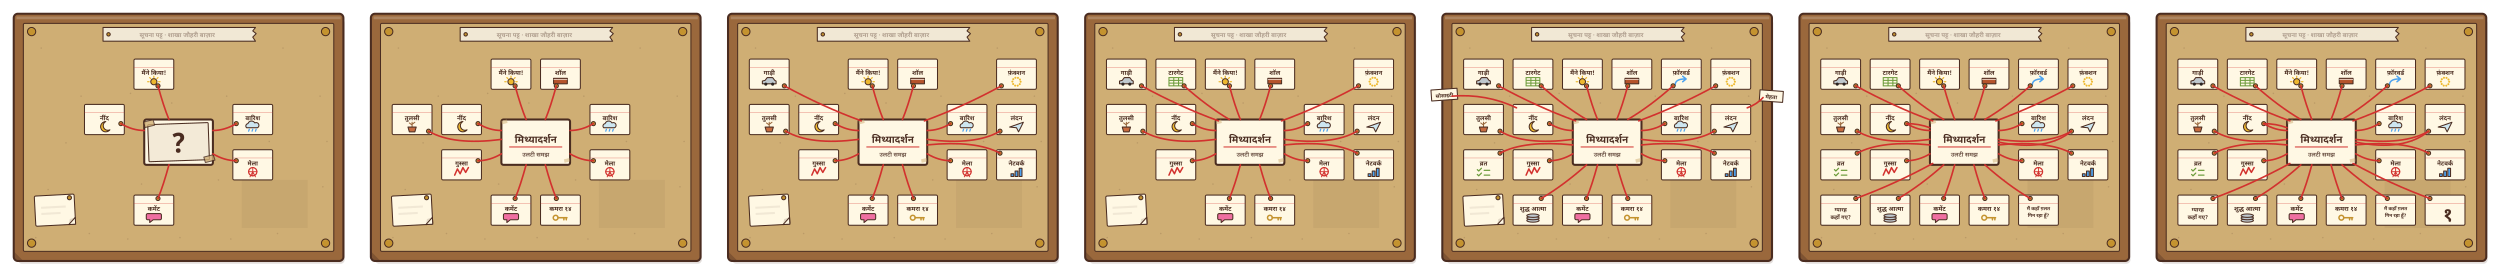
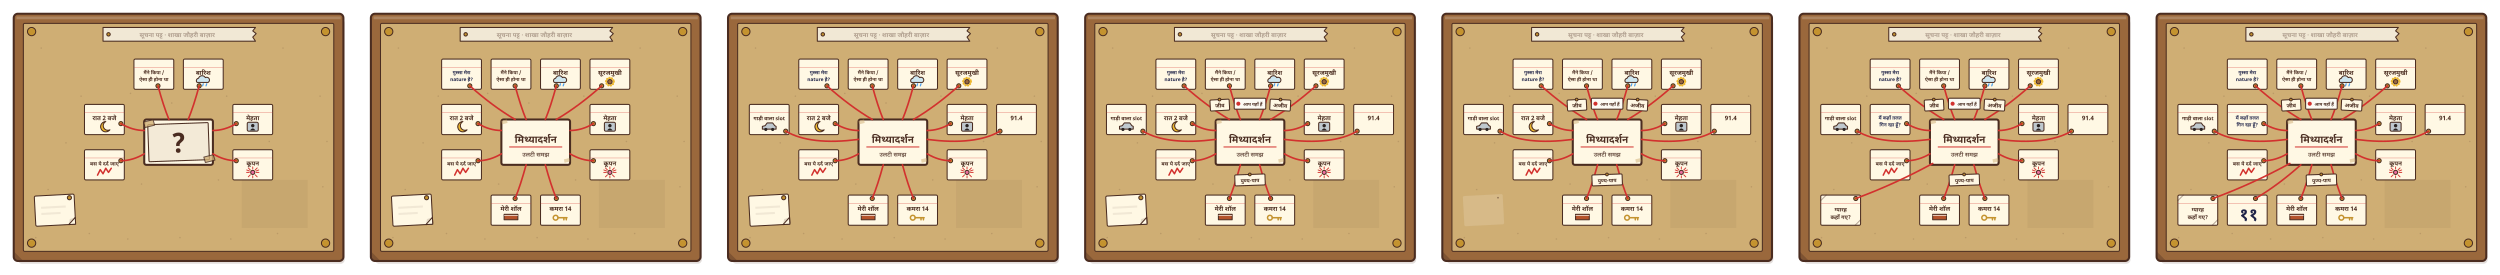
<svg xmlns="http://www.w3.org/2000/svg" viewBox="0 0 3640 400" data-prop="nidan-board">
  <style>
    .o{stroke:#4A2C20;stroke-width:3;stroke-linecap:round;stroke-linejoin:round}
    .ot{stroke:#4A2C20;stroke-width:1.500;stroke-linecap:round;stroke-linejoin:round}
    .d{fill:none;stroke:#4A2C20;stroke-width:1.500;stroke-linecap:round;stroke-linejoin:round}
    .n{fill:none}
    .sh{fill:#4A2C20;opacity:.16}
    .hl{fill:#FCFAF4;opacity:.5}
    .f-wood{fill:#9A683C}
    .f-cane-straw{fill:#CFAE74}
    .f-paper-cream{fill:#FFF8E4}
    .f-brass{fill:#C4932F}
    .f-outline{fill:#4A2C20}
    .f-haldi-yellow{fill:#EDB82F}
    .f-day-sky{fill:#CDE6F0}
    .f-kite-pink{fill:#EF6FA1}
    .f-rust-shawl{fill:#B5532B}
-     .f-terracotta{fill:#C66B3F}
    .f-steel{fill:#BFC8CE}
    .f-soot-black{fill:#2A2321}
-     .f-phone-blue{fill:#4DA3F0}
    .s-wool-red{stroke:#D2312E}
    .s-haldi-yellow{stroke:#EDB82F}
    .s-phone-blue{stroke:#4DA3F0}
    .s-brass{stroke:#C4932F}
-     .s-wood{stroke:#9A683C}
-     .s-leaf-green{stroke:#6B9B3A}
    .s-cotton-white{stroke:#FCFAF4}
+     .f-night-indigo{fill:#1F2348}
+     .f-wool-red{fill:#D2312E}
+     .f-cotton-white{fill:#FCFAF4}
    .wool{fill:none;stroke:#D2312E;stroke-width:2.400;stroke-linecap:round}
    .t{font-family:"Noto Sans Devanagari",sans-serif;font-weight:700}
  </style>
  <defs>
    <g id="nidan-base">
      <rect x="26" y="28" width="476" height="356" rx="6" class="sh" />
      <rect x="20" y="20" width="480" height="360" rx="6" class="f-wood o" />
      <path class="hl" style="opacity:.2" d="M24 24 H496 V28 H24 Z" />
      <path class="sh" style="opacity:.35" d="M20 366 L34 380 L26 380 Q20 380 20 374 Z" />
      <rect x="34" y="34" width="452" height="332" rx="2" class="f-cane-straw ot" />
      <path class="n" stroke="#4A2C20" stroke-width="2.200" stroke-linecap="round" opacity=".16" d="M60 70 h.1 M118 140 h.1 M96 208 h.1 M70 276 h.1 M130 340 h.1 M190 136 h.1 M206 268 h.1 M250 150 h.1 M262 346 h.1 M318 262 h.1 M330 140 h.1 M392 206 h.1 M404 340 h.1 M412 70 h.1 M466 140 h.1 M470 272 h.1 M186 348 h.1 M52 346 h.1 M476 206 h.1 M336 348 h.1" />
      <rect x="352" y="262" width="96" height="70" class="sh" style="opacity:.06" />
      <path class="f-paper-cream ot" d="M150 40 H372 l-4 5 l5 4 l-5 5 l4 6 H150 Z" />
      <path class="sh" style="opacity:.08" d="M150 40 H372 l-4 5 l5 4 l-5 5 l4 6 H150 Z" />
      <text class="t f-outline" x="258" y="54" font-size="9" text-anchor="middle" opacity=".4">सूचना पट्ट · शाखा जौहरी बाज़ार</text>
      <circle class="f-brass ot" cx="158" cy="50" r="2.500" />
      <g class="f-brass ot">
        <circle cx="46" cy="46" r="6" />
        <circle cx="474" cy="46" r="6" />
        <circle cx="46" cy="354" r="6" />
        <circle cx="474" cy="354" r="6" />
      </g>
      <path class="hl" d="M43 43 a4 4 0 0 1 5 -1 a5 5 0 0 0 -5 1 Z M471 43 a4 4 0 0 1 5 -1 a5 5 0 0 0 -5 1 Z M43 351 a4 4 0 0 1 5 -1 a5 5 0 0 0 -5 1 Z M471 351 a4 4 0 0 1 5 -1 a5 5 0 0 0 -5 1 Z" />
    </g>
    <g id="nidan-centre-covered">
      <rect x="210" y="174" width="100" height="66" rx="3" class="f-paper-cream o" />
      <g transform="rotate(-2 260 207)">
        <rect x="216" y="180" width="88" height="54" rx="1" class="f-paper-cream ot" />
        <rect x="216" y="180" width="88" height="54" rx="1" class="sh" style="opacity:.07" />
        <text class="t f-outline" x="260" y="222" font-size="40" text-anchor="middle">?</text>
        <path class="f-cane-straw ot" opacity=".8" d="M210 176 l14 -3 l2 8 l-14 3 Z M296 230 l14 -3 l2 8 l-14 3 Z" />
      </g>
    </g>
    <g id="nidan-centre-open">
      <rect x="210" y="174" width="100" height="66" rx="3" class="f-paper-cream o" />
      <text class="t f-outline" x="260" y="208" font-size="14.500" text-anchor="middle">मिथ्यादर्शन</text>
      <path class="n s-wool-red" stroke-width="1.500" stroke-linecap="round" d="M222 214 H298" />
      <text class="t f-outline" x="260" y="228" font-size="8.500" text-anchor="middle" opacity=".8">उलटी समझ</text>
      <path class="f-cane-straw" opacity=".5" d="M210 176 l8 -2 l1 5 l-8 2 Z M301 232 l8 -2 l1 5 l-8 2 Z" />
    </g>
-     <g id="nidan-blame-slips">
-       <g transform="translate(486 140) rotate(4)">
-         <rect x="-4" y="-9" width="34" height="16" class="f-paper-cream ot" />
-         <text class="t f-outline" x="13" y="3" font-size="8" text-anchor="middle">मेहता</text>
-       </g>
-       <g transform="translate(34 138) rotate(-4)">
-         <rect x="-30" y="-9" width="38" height="16" class="f-paper-cream ot" />
-         <text class="t f-outline" x="-11" y="3" font-size="7.500" text-anchor="middle">सोसाइटी</text>
-       </g>
-     </g>
    <g id="nidan-c01" transform="translate(152 174)">
      <rect x="-29" y="-22" width="58" height="44" rx="2" class="f-paper-cream ot" />
      <path class="n s-wool-red" stroke-width=".800" opacity=".5" d="M-29 -10 h58" />
-       <text class="t f-outline" x="0" y="1" font-size="9" text-anchor="middle">नींद</text>
+       <text class="t f-outline" x="0" y="1" font-size="9" text-anchor="middle">रात 2 बजे</text>
      <path class="f-haldi-yellow ot" d="M2 3 A7.500 7.500 0 1 0 8 15 A5.500 5.500 0 1 1 2 3 Z" />
      <circle class="f-brass ot" cx="24" cy="6" r="3" />
    </g>
-     <g id="nidan-c02" transform="translate(224 108)">
-       <rect x="-29" y="-22" width="58" height="44" rx="2" class="f-paper-cream ot" />
-       <path class="n s-wool-red" stroke-width=".800" opacity=".5" d="M-29 -10 h58" />
-       <text class="t f-outline" x="0" y="1" font-size="9" text-anchor="middle">मैंने किया!</text>
-       <circle class="f-haldi-yellow ot" cx="0" cy="11" r="4.500" />
-       <path class="n s-haldi-yellow" stroke-width="1.800" stroke-linecap="round" d="M-9 11 h2 M7 11 h2 M0 3 v2 M-6 5 l1.500 1.500 M6 5 l-1.500 1.500" />
+     <g id="nidan-c02" transform="translate(368 174)">
+       <rect x="-29" y="-22" width="58" height="44" rx="2" class="f-paper-cream ot" />
+       <path class="n s-wool-red" stroke-width=".800" opacity=".5" d="M-29 -10 h58" />
+       <text class="t f-outline" x="0" y="1" font-size="9" text-anchor="middle">मेहता</text>
+       <rect x="-8" y="4" width="16" height="13" rx="2" class="f-steel ot" />
+       <circle class="f-soot-black" cx="0" cy="9" r="2.500" />
+       <path class="f-soot-black" d="M-4 16 q4 -6 8 0 Z" />
+       <circle class="f-brass ot" cx="-24" cy="6" r="3" />
+     </g>
+     <g id="nidan-c03" transform="translate(224 108)">
+       <rect x="-29" y="-22" width="58" height="44" rx="2" class="f-paper-cream ot" />
+       <path class="n s-wool-red" stroke-width=".800" opacity=".5" d="M-29 -10 h58" />
+       <text class="t f-outline" x="0" y="0" font-size="7" text-anchor="middle">मैंने किया /</text>
+       <text class="t f-outline" x="0" y="10" font-size="7" text-anchor="middle">ऐसा ही होना था</text>
      <circle class="f-brass ot" cx="6" cy="17" r="3" />
    </g>
-     <g id="nidan-c03" transform="translate(368 174)">
+     <g id="nidan-c04" transform="translate(296 108)">
      <rect x="-29" y="-22" width="58" height="44" rx="2" class="f-paper-cream ot" />
      <path class="n s-wool-red" stroke-width=".800" opacity=".5" d="M-29 -10 h58" />
      <text class="t f-outline" x="0" y="1" font-size="9" text-anchor="middle">बारिश</text>
      <path class="f-day-sky ot" d="M-9 12 a3.500 3.500 0 0 1 2 -6 a5.500 5.500 0 0 1 10 -1 a4 4 0 0 1 4 7 Z" />
      <path class="n s-phone-blue" stroke-width="1.800" stroke-linecap="round" d="M-5 14 l-1 3 M0 14 l-1 3 M5 14 l-1 3" />
-       <circle class="f-brass ot" cx="-24" cy="6" r="3" />
-     </g>
-     <g id="nidan-c04" transform="translate(224 306)">
-       <rect x="-29" y="-22" width="58" height="44" rx="2" class="f-paper-cream ot" />
-       <path class="n s-wool-red" stroke-width=".800" opacity=".5" d="M-29 -10 h58" />
-       <text class="t f-outline" x="0" y="1" font-size="9" text-anchor="middle">कमेंट</text>
-       <path class="f-kite-pink ot" d="M-9 5 h18 a2 2 0 0 1 2 2 v5 a2 2 0 0 1 -2 2 h-10 l-5 4 v-4 h-3 a2 2 0 0 1 -2 -2 v-5 a2 2 0 0 1 2 -2 Z" />
-       <circle class="f-brass ot" cx="6" cy="-17" r="3" />
-     </g>
-     <g id="nidan-c05" transform="translate(368 240)">
-       <rect x="-29" y="-22" width="58" height="44" rx="2" class="f-paper-cream ot" />
-       <path class="n s-wool-red" stroke-width=".800" opacity=".5" d="M-29 -10 h58" />
-       <text class="t f-outline" x="0" y="1" font-size="9" text-anchor="middle">मेला</text>
-       <circle class="n s-wool-red" stroke-width="1.800" cx="0" cy="10" r="6" />
-       <path class="n s-wool-red" stroke-width="1.300" stroke-linecap="round" d="M-6 10 h12 M0 4 v12 M-4 17.500 l4 -7.500 l4 7.500" />
+       <circle class="f-brass ot" cx="-6" cy="17" r="3" />
+     </g>
+     <g id="nidan-c05" transform="translate(152 240)">
+       <rect x="-29" y="-22" width="58" height="44" rx="2" class="f-paper-cream ot" />
+       <path class="n s-wool-red" stroke-width=".800" opacity=".5" d="M-29 -10 h58" />
+       <text class="t f-outline" x="0" y="1" font-size="7.5" text-anchor="middle">बस ये दर्द जाए</text>
+       <path class="n s-wool-red" stroke-width="2.200" stroke-linecap="round" stroke-linejoin="round" d="M-10 15 l4 -8 l4 6 l4 -8 l4 6 l4 -6" />
+       <circle class="f-brass ot" cx="24" cy="-6" r="3" />
+     </g>
+     <g id="nidan-c06" transform="translate(368 240)">
+       <rect x="-29" y="-22" width="58" height="44" rx="2" class="f-paper-cream ot" />
+       <path class="n s-wool-red" stroke-width=".800" opacity=".5" d="M-29 -10 h58" />
+       <text class="t f-outline" x="0" y="1" font-size="9" text-anchor="middle">कूपन</text>
+       <circle class="f-kite-pink ot" cx="0" cy="11" r="3" />
+       <path class="n s-wool-red" stroke-width="1.300" stroke-linecap="round" d="M0 6 v-3 M0 16 v3 M-5 11 h-4 M5 11 h4 M-3.500 7.500 l-3 -3 M3.500 7.500 l3 -3 M-3.500 14.500 l-3 3 M3.500 14.500 l3 3 M-4.800 9 l-4 -1.500 M4.800 9 l4 -1.500" />
      <circle class="f-brass ot" cx="-24" cy="-6" r="3" />
    </g>
-     <g id="nidan-c06" transform="translate(296 108)">
-       <rect x="-29" y="-22" width="58" height="44" rx="2" class="f-paper-cream ot" />
-       <path class="n s-wool-red" stroke-width=".800" opacity=".5" d="M-29 -10 h58" />
-       <text class="t f-outline" x="0" y="1" font-size="9" text-anchor="middle">शॉल</text>
+     <g id="nidan-c07" transform="translate(224 306)">
+       <rect x="-29" y="-22" width="58" height="44" rx="2" class="f-paper-cream ot" />
+       <path class="n s-wool-red" stroke-width=".800" opacity=".5" d="M-29 -10 h58" />
+       <text class="t f-outline" x="0" y="1" font-size="9" text-anchor="middle">मेरी शॉल</text>
      <path class="f-rust-shawl ot" d="M-10 6 h20 v8 h-20 Z" />
      <path class="n s-cotton-white" stroke-width="1" d="M-10 8 h20" />
-       <circle class="f-brass ot" cx="-6" cy="17" r="3" />
-     </g>
-     <g id="nidan-c07" transform="translate(152 240)">
-       <rect x="-29" y="-22" width="58" height="44" rx="2" class="f-paper-cream ot" />
-       <path class="n s-wool-red" stroke-width=".800" opacity=".5" d="M-29 -10 h58" />
-       <text class="t f-outline" x="0" y="1" font-size="9" text-anchor="middle">गुस्सा</text>
-       <path class="n s-wool-red" stroke-width="2.200" stroke-linecap="round" stroke-linejoin="round" d="M-10 15 l4 -9 l4 7 l4 -9 l4 7 l4 -7" />
-       <circle class="f-brass ot" cx="24" cy="-6" r="3" />
-     </g>
-     <g id="nidan-c08" transform="translate(296 306)">
-       <rect x="-29" y="-22" width="58" height="44" rx="2" class="f-paper-cream ot" />
-       <path class="n s-wool-red" stroke-width=".800" opacity=".5" d="M-29 -10 h58" />
-       <text class="t f-outline" x="0" y="1" font-size="9" text-anchor="middle">कमरा १४</text>
+       <circle class="f-brass ot" cx="6" cy="-17" r="3" />
+     </g>
+     <g id="nidan-c08" transform="translate(152 108)">
+       <rect x="-29" y="-22" width="58" height="44" rx="2" class="f-paper-cream ot" />
+       <path class="n s-wool-red" stroke-width=".800" opacity=".5" d="M-29 -10 h58" />
+       <text class="t f-night-indigo" x="0" y="0" font-size="7" text-anchor="middle">गुस्सा मेरा</text>
+       <text class="t f-night-indigo" x="0" y="10" font-size="7" text-anchor="middle">nature है?</text>
+       <circle class="f-brass ot" cx="12" cy="17" r="3" />
+     </g>
+     <g id="nidan-c09" transform="translate(296 306)">
+       <rect x="-29" y="-22" width="58" height="44" rx="2" class="f-paper-cream ot" />
+       <path class="n s-wool-red" stroke-width=".800" opacity=".5" d="M-29 -10 h58" />
+       <text class="t f-outline" x="0" y="1" font-size="9" text-anchor="middle">कमरा 14</text>
      <circle class="n s-brass" stroke-width="2.200" cx="-7" cy="11" r="3.500" />
      <path class="n s-brass" stroke-width="2.200" stroke-linecap="round" d="M-3.500 11 h13 M5 11 v3 M8.500 11 v3" />
      <circle class="f-brass ot" cx="-6" cy="-17" r="3" />
    </g>
-     <g id="nidan-c09" transform="translate(80 174)">
-       <rect x="-29" y="-22" width="58" height="44" rx="2" class="f-paper-cream ot" />
-       <path class="n s-wool-red" stroke-width=".800" opacity=".5" d="M-29 -10 h58" />
-       <text class="t f-outline" x="0" y="1" font-size="9" text-anchor="middle">तुलसी</text>
-       <path class="n s-wood" stroke-width="1.500" stroke-linecap="round" d="M0 11 v-7 M0 8 l-4 -3 M0 7 l4 -3" />
-       <path class="f-terracotta ot" d="M-6 11 h12 l-2 7 h-8 Z" />
-       <circle class="f-brass ot" cx="24" cy="17" r="3" />
-     </g>
-     <g id="nidan-c10" transform="translate(80 108)">
-       <rect x="-29" y="-22" width="58" height="44" rx="2" class="f-paper-cream ot" />
-       <path class="n s-wool-red" stroke-width=".800" opacity=".5" d="M-29 -10 h58" />
-       <text class="t f-outline" x="0" y="1" font-size="9" text-anchor="middle">गाड़ी</text>
+     <g id="nidan-c10" transform="translate(368 108)">
+       <rect x="-29" y="-22" width="58" height="44" rx="2" class="f-paper-cream ot" />
+       <path class="n s-wool-red" stroke-width=".800" opacity=".5" d="M-29 -10 h58" />
+       <text class="t f-outline" x="0" y="1" font-size="9" text-anchor="middle">सूरजमुखी</text>
+       <circle class="n s-haldi-yellow" stroke-width="3.500" stroke-dasharray="0 3.600" stroke-linecap="round" cx="0" cy="11" r="5.500" />
+       <circle class="f-wood ot" cx="0" cy="11" r="3.200" />
+       <circle class="f-brass ot" cx="-12" cy="17" r="3" />
+     </g>
+     <g id="nidan-c11" transform="translate(80 174)">
+       <rect x="-29" y="-22" width="58" height="44" rx="2" class="f-paper-cream ot" />
+       <path class="n s-wool-red" stroke-width=".800" opacity=".5" d="M-29 -10 h58" />
+       <text class="t f-outline" x="0" y="1" font-size="7.5" text-anchor="middle">गाड़ी वाला slot</text>
      <path class="f-steel ot" d="M-10 14 v-4 l4 -1 l3 -4 h8 l3 4 l2 1 v4 Z" />
      <circle class="f-soot-black" cx="-5" cy="14.500" r="2.300" />
      <circle class="f-soot-black" cx="5" cy="14.500" r="2.300" />
-       <circle class="f-brass ot" cx="22" cy="17" r="3" />
-     </g>
-     <g id="nidan-c11" transform="translate(440 108)">
-       <rect x="-29" y="-22" width="58" height="44" rx="2" class="f-paper-cream ot" />
-       <path class="n s-wool-red" stroke-width=".800" opacity=".5" d="M-29 -10 h58" />
-       <text class="t f-outline" x="0" y="1" font-size="9" text-anchor="middle">फ़ंक्शन</text>
-       <circle class="n s-haldi-yellow" stroke-width="3" stroke-dasharray="0 3.800" stroke-linecap="round" cx="0" cy="11" r="6" />
-       <circle class="f-brass ot" cx="-22" cy="17" r="3" />
-     </g>
-     <g id="nidan-c12" transform="translate(440 240)">
-       <rect x="-29" y="-22" width="58" height="44" rx="2" class="f-paper-cream ot" />
-       <path class="n s-wool-red" stroke-width=".800" opacity=".5" d="M-29 -10 h58" />
-       <text class="t f-outline" x="0" y="1" font-size="9" text-anchor="middle">नेटवर्क</text>
-       <path class="f-phone-blue ot" d="M-8 17 v-4 h4 v4 Z M-2 17 v-8 h4 v8 Z M4 17 v-12 h4 v12 Z" />
-       <circle class="f-brass ot" cx="-24" cy="-17" r="3" />
-     </g>
-     <g id="nidan-c13" transform="translate(440 174)">
-       <rect x="-29" y="-22" width="58" height="44" rx="2" class="f-paper-cream ot" />
-       <path class="n s-wool-red" stroke-width=".800" opacity=".5" d="M-29 -10 h58" />
-       <text class="t f-outline" x="0" y="1" font-size="9" text-anchor="middle">लंदन</text>
-       <path class="f-day-sky ot" d="M-10 11 l20 -7 l-7 14 l-3 -6 Z" />
+       <circle class="f-brass ot" cx="24" cy="17" r="3" />
+     </g>
+     <g id="nidan-c12" transform="translate(440 174)">
+       <rect x="-29" y="-22" width="58" height="44" rx="2" class="f-paper-cream ot" />
+       <path class="n s-wool-red" stroke-width=".800" opacity=".5" d="M-29 -10 h58" />
+       <text class="t f-outline" x="0" y="1" font-size="9" text-anchor="middle">91.4</text>
      <circle class="f-brass ot" cx="-24" cy="17" r="3" />
    </g>
-     <g id="nidan-c14" transform="translate(152 108)">
-       <rect x="-29" y="-22" width="58" height="44" rx="2" class="f-paper-cream ot" />
-       <path class="n s-wool-red" stroke-width=".800" opacity=".5" d="M-29 -10 h58" />
-       <text class="t f-outline" x="0" y="1" font-size="9" text-anchor="middle">टारगेट</text>
-       <path class="n s-leaf-green" stroke-width="1.500" d="M-10 5 h20 v12 h-20 Z M-10 9 h20 M-10 13 h20 M-3 5 v12 M4 5 v12" />
-       <circle class="f-brass ot" cx="12" cy="17" r="3" />
-     </g>
-     <g id="nidan-c15" transform="translate(368 108)">
-       <rect x="-29" y="-22" width="58" height="44" rx="2" class="f-paper-cream ot" />
-       <path class="n s-wool-red" stroke-width=".800" opacity=".5" d="M-29 -10 h58" />
-       <text class="t f-outline" x="0" y="1" font-size="9" text-anchor="middle">फ़ॉरवर्ड</text>
-       <path class="n s-phone-blue" stroke-width="2.200" stroke-linecap="round" stroke-linejoin="round" d="M-9 16 q0 -9 14 -9 M2 3 l5 4 l-5 4" />
-       <circle class="f-brass ot" cx="-12" cy="17" r="3" />
-     </g>
-     <g id="nidan-c16" transform="translate(80 240)">
-       <rect x="-29" y="-22" width="58" height="44" rx="2" class="f-paper-cream ot" />
-       <path class="n s-wool-red" stroke-width=".800" opacity=".5" d="M-29 -10 h58" />
-       <text class="t f-outline" x="0" y="1" font-size="9" text-anchor="middle">व्रत</text>
-       <path class="n s-leaf-green" stroke-width="1.800" stroke-linecap="round" stroke-linejoin="round" d="M-9 7 l2 2 l4 -4 M-9 14 l2 2 l4 -4 M1 8 h8 M1 15 h8" />
-       <circle class="f-brass ot" cx="24" cy="-17" r="3" />
-     </g>
-     <g id="nidan-c17" transform="translate(152 306)">
-       <rect x="-29" y="-22" width="58" height="44" rx="2" class="f-paper-cream ot" />
-       <path class="n s-wool-red" stroke-width=".800" opacity=".5" d="M-29 -10 h58" />
-       <text class="t f-outline" x="0" y="1" font-size="9" text-anchor="middle">शुद्ध आत्मा</text>
-       <ellipse class="f-steel ot" cx="0" cy="15" rx="9" ry="2.500" />
-       <ellipse class="f-steel ot" cx="0" cy="11.500" rx="9" ry="2.500" />
-       <ellipse class="f-steel ot" cx="0" cy="8" rx="9" ry="2.500" />
+     <g id="nidan-c01-back" transform="translate(152 174)">
+       <rect x="-29" y="-22" width="58" height="44" rx="2" class="f-paper-cream ot" />
+       <path class="n s-wool-red" stroke-width=".800" opacity=".5" d="M-29 -10 h58" />
+       <text class="t f-night-indigo" x="0" y="0" font-size="7" text-anchor="middle">मैं कहाँ ग़लत</text>
+       <text class="t f-night-indigo" x="0" y="10" font-size="7" text-anchor="middle">गिन रहा हूँ?</text>
+       <circle class="f-brass ot" cx="24" cy="6" r="3" />
+     </g>
+     <g id="nidan-c13" transform="translate(152 306)">
+       <rect x="-29" y="-22" width="58" height="44" rx="2" class="f-paper-cream ot" />
+       <path class="n s-wool-red" stroke-width=".800" opacity=".5" d="M-29 -10 h58" />
+       <text class="t f-night-indigo" x="2" y="14" font-size="24" text-anchor="middle">११</text>
      <circle class="f-brass ot" cx="12" cy="-17" r="3" />
-     </g>
-     <g id="nidan-c18" transform="translate(368 306)">
-       <rect x="-29" y="-22" width="58" height="44" rx="2" class="f-paper-cream ot" />
-       <path class="n s-wool-red" stroke-width=".800" opacity=".5" d="M-29 -10 h58" />
-       <text class="t f-outline" x="0" y="0" font-size="7" text-anchor="middle">मैं कहाँ ग़लत</text>
-       <text class="t f-outline" x="0" y="10" font-size="7" text-anchor="middle">गिन रहा हूँ?</text>
-       <circle class="f-brass ot" cx="-12" cy="-17" r="3" />
-     </g>
-     <g id="nidan-c19" transform="translate(440 306)">
-       <rect x="-29" y="-22" width="58" height="44" rx="2" class="f-paper-cream ot" />
-       <path class="n s-wool-red" stroke-width=".800" opacity=".5" d="M-29 -10 h58" />
-       <text class="t f-outline" x="4" y="15" font-size="26" text-anchor="middle">१</text>
-       <circle class="f-brass ot" cx="-22" cy="-17" r="3" />
    </g>
    <g id="nidan-c00-down" transform="translate(80 306) rotate(-3)">
      <rect x="-29" y="-22" width="58" height="44" rx="2" class="f-paper-cream ot" />
      <path class="sh" style="opacity:.08" d="M-20 -6 h36 v3 h-36 Z M-20 3 h28 v3 h-28 Z" />
      <path class="f-paper-cream ot" d="M29 12 L19 22 L29 22 Z" />
      <path class="sh" d="M29 12 L19 22 L21 14 Z" />
      <circle class="f-brass ot" cx="22" cy="-17" r="3" />
    </g>
+     <g id="nidan-c00-gone" transform="translate(80 306) rotate(-3)">
+       <rect x="-29" y="-22" width="58" height="44" rx="2" class="hl" style="opacity:.16" />
+       <circle class="f-outline" opacity=".5" cx="22" cy="-17" r="1.300" />
+     </g>
    <g id="nidan-c00-up" transform="translate(80 306)">
      <rect x="-29" y="-22" width="58" height="44" rx="2" class="f-paper-cream ot" />
      <path class="n s-wool-red" stroke-width=".800" opacity=".5" d="M-29 -10 h58" />
      <text class="t f-outline" x="0" y="2" font-size="8" text-anchor="middle">ग्यारह</text>
      <text class="t f-outline" x="0" y="13" font-size="8" text-anchor="middle">कहाँ गए?</text>
+       <path class="d" opacity=".4" d="M-29 -14 l8 -8 M29 14 l-8 8" />
      <circle class="f-brass ot" cx="22" cy="-17" r="3" />
    </g>
+     <g id="nidan-minis">
+       <g transform="translate(216 153) rotate(-3)">
+         <rect x="-14" y="-8" width="28" height="16" rx="1.500" class="f-paper-cream ot" />
+         <text class="t f-outline" x="0" y="3.500" font-size="8" text-anchor="middle">जीव</text>
+         <circle class="f-brass ot" cx="0" cy="-8" r="2" />
+       </g>
+       <g transform="translate(304 153) rotate(3)">
+         <rect x="-15" y="-8" width="30" height="16" rx="1.500" class="f-paper-cream ot" />
+         <text class="t f-outline" x="0" y="3.500" font-size="8" text-anchor="middle">अजीव</text>
+         <circle class="f-brass ot" cx="0" cy="-8" r="2" />
+       </g>
+       <g transform="translate(260 262) rotate(-2)">
+         <rect x="-22" y="-8" width="44" height="16" rx="1.500" class="f-paper-cream ot" />
+         <text class="t f-outline" x="0" y="3.500" font-size="7.500" text-anchor="middle">पुण्य-पाप</text>
+         <circle class="f-brass ot" cx="0" cy="-8" r="2" />
+       </g>
+       <g transform="translate(260 151)">
+         <rect x="-23" y="-8" width="46" height="16" rx="1.500" class="f-cotton-white ot" />
+         <circle class="f-wool-red" cx="-17" cy="0" r="3" />
+         <text class="t f-outline" x="4" y="3" font-size="6.500" text-anchor="middle">आप यहाँ हैं</text>
+       </g>
+     </g>
    <path id="nidan-t01" class="wool" d="M176 180 Q193 190 210 190" />
-     <path id="nidan-t02" class="wool" d="M230 125 Q238 154.5 246 174" />
-     <path id="nidan-t03" class="wool" d="M344 180 Q327 190 310 190" />
-     <path id="nidan-t04" class="wool" d="M230 289 Q238 269.5 246 240" />
-     <path id="nidan-t05" class="wool" d="M344 234 Q327 234 310 224" />
-     <path id="nidan-t06" class="wool" d="M290 125 Q282 154.5 274 174" />
-     <path id="nidan-t07" class="wool" d="M176 234 Q193 234 210 224" />
-     <path id="nidan-t08" class="wool" d="M290 289 Q282 269.5 274 240" />
-     <path id="nidan-t09" class="wool" d="M104 191 Q140 212 210 203" />
-     <path id="nidan-t10" class="wool" d="M102 125 Q158 155.5 214 176" />
-     <path id="nidan-t11" class="wool" d="M418 125 Q362 155.5 306 176" />
-     <path id="nidan-t12" class="wool" d="M416 223 Q380 204 310 211" />
-     <path id="nidan-t13" class="wool" d="M416 191 Q380 212 310 203" />
-     <path id="nidan-t14" class="wool" d="M164 125 Q197 154.5 230 174" />
-     <path id="nidan-t15" class="wool" d="M356 125 Q323 154.5 290 174" />
-     <path id="nidan-t16" class="wool" d="M104 223 Q140 204 210 211" />
-     <path id="nidan-t17" class="wool" d="M164 289 Q197 269.5 230 240" />
-     <path id="nidan-t18" class="wool" d="M356 289 Q323 269.5 290 240" />
-     <path id="nidan-t19" class="wool" d="M418 289 Q362 268.5 306 238" />
+     <path id="nidan-t02" class="wool" d="M344 180 Q327 190 310 190" />
+     <path id="nidan-t03" class="wool" d="M230 125 Q238 154.5 246 174" />
+     <path id="nidan-t04" class="wool" d="M290 125 Q282 154.5 274 174" />
+     <path id="nidan-t05" class="wool" d="M176 234 Q193 234 210 224" />
+     <path id="nidan-t06" class="wool" d="M344 234 Q327 234 310 224" />
+     <path id="nidan-t07" class="wool" d="M230 289 Q238 269.5 246 240" />
+     <path id="nidan-t08" class="wool" d="M164 125 Q197 154.5 230 174" />
+     <path id="nidan-t09" class="wool" d="M290 289 Q282 269.5 274 240" />
+     <path id="nidan-t10" class="wool" d="M356 125 Q323 154.5 290 174" />
+     <path id="nidan-t11" class="wool" d="M104 191 Q140 212 210 203" />
+     <path id="nidan-t12" class="wool" d="M416 191 Q380 212 310 203" />
+     <path id="nidan-t13" class="wool" d="M164 289 Q197 269.5 230 240" />
    <path id="nidan-t00" class="wool" d="M102 289 Q158 268.5 214 238" />
-     <path id="nidan-b1-out" class="wool" d="M464 157 Q478 152 487 142" />
-     <path id="nidan-b2-out" class="wool" d="M128 157 Q84 136 34 140" />
-     <path id="nidan-b1-in" class="wool" d="M416 191 Q380 221 310 207" />
-     <path id="nidan-b2-in" class="wool" d="M176 180 Q194 180 210 186" />
    <g id="nidan-cards-1">
      <use href="#nidan-c01" />
      <use href="#nidan-c02" />
      <use href="#nidan-c03" />
      <use href="#nidan-c04" />
      <use href="#nidan-c05" />
+       <use href="#nidan-c06" />
    </g>
    <g id="nidan-threads-1">
      <use href="#nidan-t01" />
      <use href="#nidan-t02" />
      <use href="#nidan-t03" />
      <use href="#nidan-t04" />
      <use href="#nidan-t05" />
+       <use href="#nidan-t06" />
    </g>
    <g id="nidan-cards-2">
-       <use href="#nidan-c06" />
      <use href="#nidan-c07" />
      <use href="#nidan-c08" />
      <use href="#nidan-c09" />
+       <use href="#nidan-c10" />
    </g>
    <g id="nidan-threads-2">
-       <use href="#nidan-t06" />
      <use href="#nidan-t07" />
      <use href="#nidan-t08" />
      <use href="#nidan-t09" />
+       <use href="#nidan-t10" />
    </g>
    <g id="nidan-cards-3">
-       <use href="#nidan-c10" />
      <use href="#nidan-c11" />
      <use href="#nidan-c12" />
-       <use href="#nidan-c13" />
    </g>
    <g id="nidan-threads-3">
-       <use href="#nidan-t10" />
      <use href="#nidan-t11" />
      <use href="#nidan-t12" />
-       <use href="#nidan-t13" />
-     </g>
-     <g id="nidan-cards-5">
-       <use href="#nidan-c14" />
-     </g>
-     <g id="nidan-threads-5">
-       <use href="#nidan-t14" />
-     </g>
-     <g id="nidan-cards-6">
-       <use href="#nidan-c15" />
-       <use href="#nidan-c16" />
-       <use href="#nidan-c17" />
-     </g>
-     <g id="nidan-threads-6">
-       <use href="#nidan-t15" />
-       <use href="#nidan-t16" />
-       <use href="#nidan-t17" />
+     </g>
+     <g id="nidan-cards-1b">
+       <use href="#nidan-c01-back" />
+       <use href="#nidan-c02" />
+       <use href="#nidan-c03" />
+       <use href="#nidan-c04" />
+       <use href="#nidan-c05" />
+       <use href="#nidan-c06" />
    </g>
  </defs>
  <g id="state-ch1" data-state="board:ch1">
    <use href="#nidan-base" />
    <use href="#nidan-cards-1" />
    <use href="#nidan-c00-down" />
    <use href="#nidan-centre-covered" />
    <use href="#nidan-threads-1" />
  </g>
  <g id="state-ch2" data-state="board:ch2" transform="translate(520 0)">
    <use href="#nidan-base" />
    <use href="#nidan-cards-1" />
    <use href="#nidan-cards-2" />
    <use href="#nidan-c00-down" />
    <use href="#nidan-centre-open" />
    <use href="#nidan-threads-1" />
    <use href="#nidan-threads-2" />
  </g>
  <g id="state-ch3" data-state="board:ch3" transform="translate(1040 0)">
    <use href="#nidan-base" />
    <use href="#nidan-cards-1" />
    <use href="#nidan-cards-2" />
    <use href="#nidan-cards-3" />
    <use href="#nidan-c00-down" />
    <use href="#nidan-centre-open" />
    <use href="#nidan-threads-1" />
    <use href="#nidan-threads-2" />
    <use href="#nidan-threads-3" />
  </g>
  <g id="state-ch5" data-state="board:ch5" transform="translate(1560 0)">
    <use href="#nidan-base" />
    <use href="#nidan-cards-1" />
    <use href="#nidan-cards-2" />
    <use href="#nidan-cards-3" />
-     <use href="#nidan-cards-5" />
    <use href="#nidan-c00-down" />
    <use href="#nidan-centre-open" />
    <use href="#nidan-threads-1" />
    <use href="#nidan-threads-2" />
    <use href="#nidan-threads-3" />
-     <use href="#nidan-threads-5" />
+     <use href="#nidan-minis" />
  </g>
  <g id="state-ch6" data-state="board:ch6" transform="translate(2080 0)">
    <use href="#nidan-base" />
-     <use href="#nidan-blame-slips" />
-     <use href="#nidan-cards-1" />
-     <use href="#nidan-cards-2" />
-     <use href="#nidan-cards-3" />
-     <use href="#nidan-cards-5" />
-     <use href="#nidan-cards-6" />
-     <use href="#nidan-c00-down" />
-     <use href="#nidan-centre-open" />
-     <use href="#nidan-threads-1" />
-     <use href="#nidan-threads-2" />
-     <use href="#nidan-threads-3" />
-     <use href="#nidan-threads-5" />
-     <use href="#nidan-threads-6" />
-     <use href="#nidan-b1-out" />
-     <use href="#nidan-b2-out" />
+     <use href="#nidan-cards-1" />
+     <use href="#nidan-cards-2" />
+     <use href="#nidan-cards-3" />
+     <use href="#nidan-c00-gone" />
+     <use href="#nidan-centre-open" />
+     <use href="#nidan-threads-1" />
+     <use href="#nidan-threads-2" />
+     <use href="#nidan-threads-3" />
+     <use href="#nidan-minis" />
  </g>
  <g id="state-ch7" data-state="board:ch7" transform="translate(2600 0)">
    <use href="#nidan-base" />
-     <use href="#nidan-cards-1" />
-     <use href="#nidan-cards-2" />
-     <use href="#nidan-cards-3" />
-     <use href="#nidan-cards-5" />
-     <use href="#nidan-cards-6" />
+     <use href="#nidan-cards-1b" />
+     <use href="#nidan-cards-2" />
+     <use href="#nidan-cards-3" />
    <use href="#nidan-c00-up" />
-     <use href="#nidan-c18" />
-     <use href="#nidan-centre-open" />
-     <use href="#nidan-threads-1" />
-     <use href="#nidan-threads-2" />
-     <use href="#nidan-threads-3" />
-     <use href="#nidan-threads-5" />
-     <use href="#nidan-threads-6" />
-     <use href="#nidan-b1-in" />
-     <use href="#nidan-b2-in" />
+     <use href="#nidan-centre-open" />
+     <use href="#nidan-threads-1" />
+     <use href="#nidan-threads-2" />
+     <use href="#nidan-threads-3" />
    <use href="#nidan-t00" />
-     <use href="#nidan-t18" />
+     <use href="#nidan-minis" />
  </g>
  <g id="state-final" data-state="board:final" transform="translate(3120 0)">
    <use href="#nidan-base" />
-     <use href="#nidan-cards-1" />
-     <use href="#nidan-cards-2" />
-     <use href="#nidan-cards-3" />
-     <use href="#nidan-cards-5" />
-     <use href="#nidan-cards-6" />
+     <use href="#nidan-cards-1b" />
+     <use href="#nidan-cards-2" />
+     <use href="#nidan-cards-3" />
    <use href="#nidan-c00-up" />
-     <use href="#nidan-c18" />
-     <use href="#nidan-c19" />
-     <use href="#nidan-centre-open" />
-     <use href="#nidan-threads-1" />
-     <use href="#nidan-threads-2" />
-     <use href="#nidan-threads-3" />
-     <use href="#nidan-threads-5" />
-     <use href="#nidan-threads-6" />
-     <use href="#nidan-b1-in" />
-     <use href="#nidan-b2-in" />
+     <use href="#nidan-c13" />
+     <use href="#nidan-centre-open" />
+     <use href="#nidan-threads-1" />
+     <use href="#nidan-threads-2" />
+     <use href="#nidan-threads-3" />
    <use href="#nidan-t00" />
-     <use href="#nidan-t18" />
-     <use href="#nidan-t19" />
+     <use href="#nidan-t13" />
+     <use href="#nidan-minis" />
  </g>
</svg>
